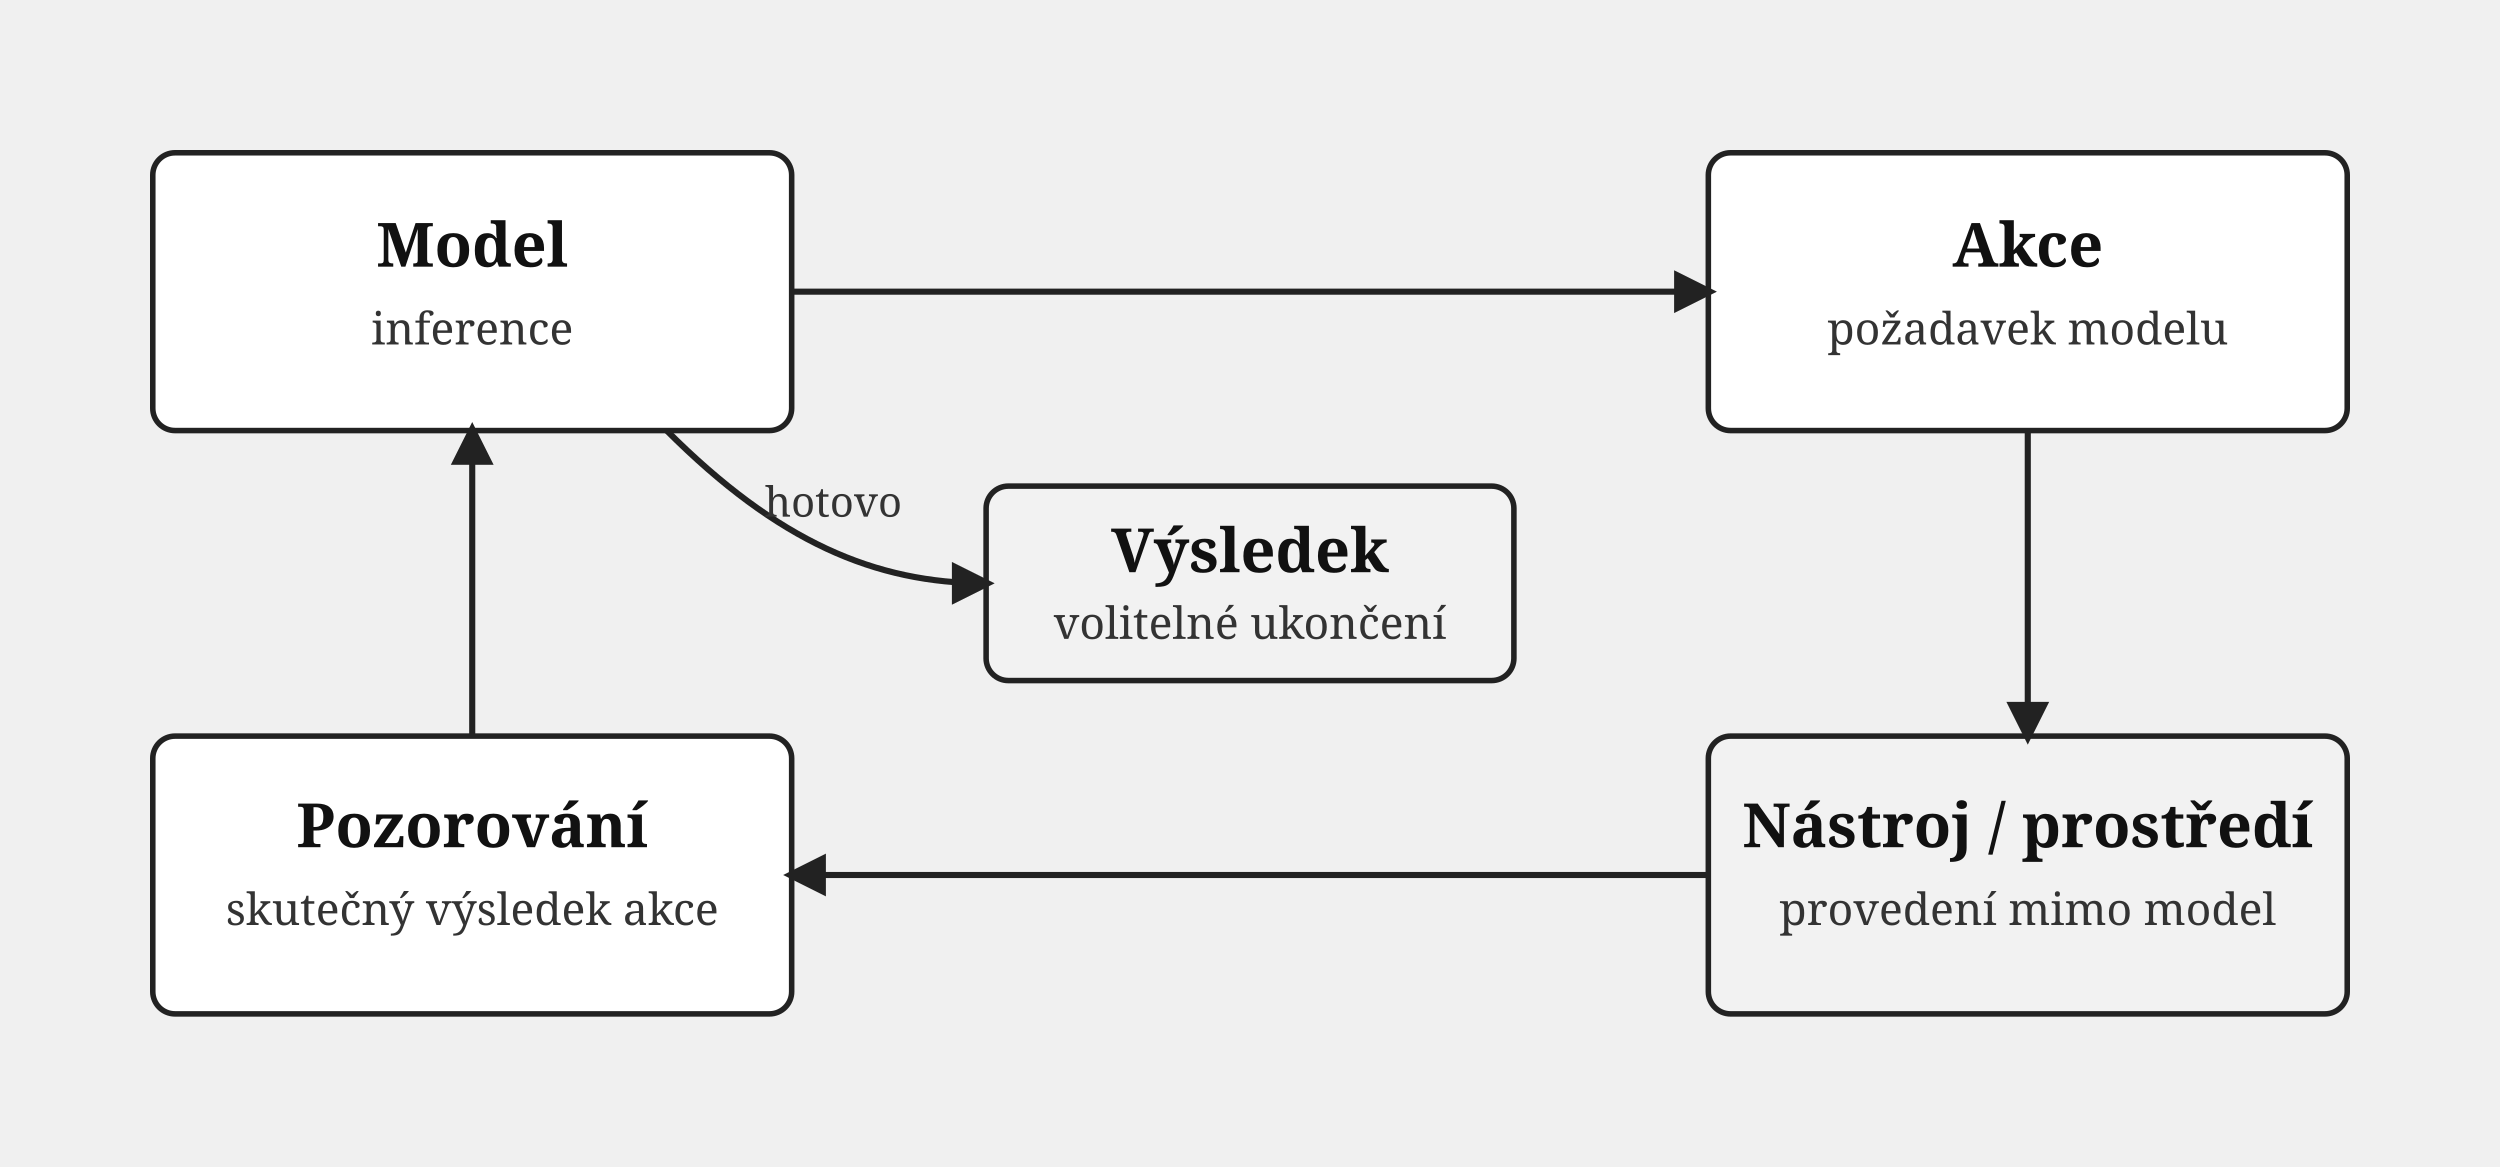
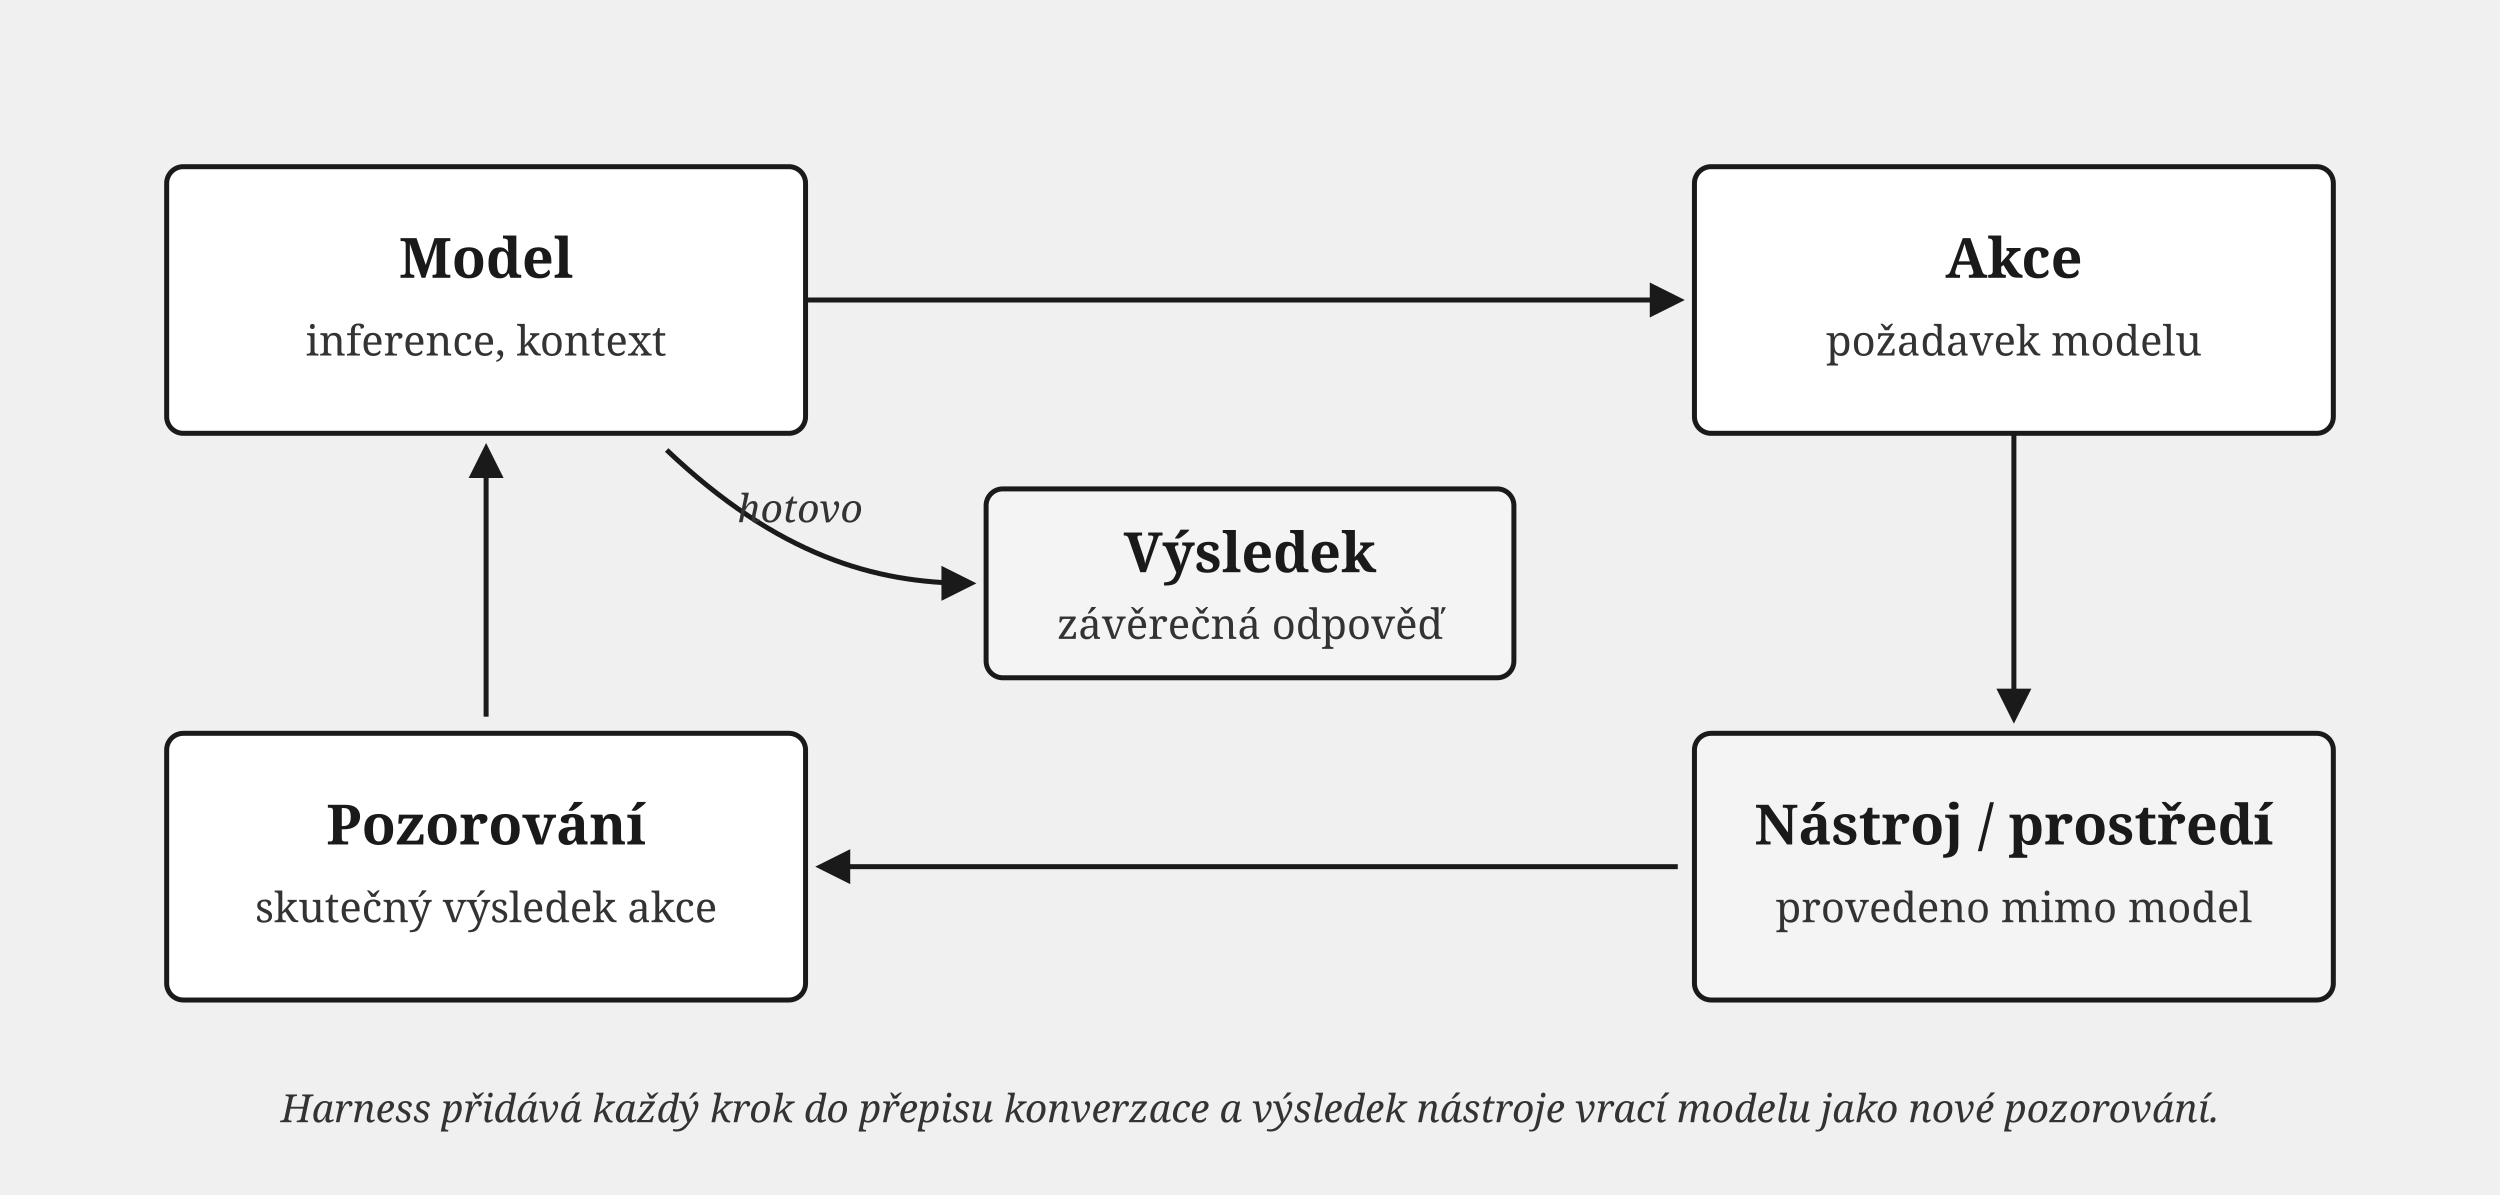
- <svg xmlns="http://www.w3.org/2000/svg" viewBox="0 0 900 420" width="900" height="420">
+ <svg xmlns="http://www.w3.org/2000/svg" viewBox="0 0 900 430" role="img" aria-labelledby="t d">
  <defs>
-     <marker id="arrow" viewBox="0 0 10 10" refX="8" refY="5" markerWidth="7" markerHeight="7" orient="auto">
-       <path d="M 0 0 L 10 5 L 0 10 z" fill="#222" />
+     <marker id="a" viewBox="0 0 10 10" refX="8" refY="5" markerWidth="7" markerHeight="7" orient="auto">
+       <path d="M0 0L10 5L0 10Z" fill="#1a1a1a" />
    </marker>
  </defs>
  <style>
-     .box { fill: #fff; stroke: #222; stroke-width: 2; }
-     .soft { fill: #f2f2f2; stroke: #222; stroke-width: 2; }
-     .label { font-family: Caladea, serif; font-size: 22px; font-weight: 700; fill: #111; }
-     .sub { font-family: Caladea, serif; font-size: 16px; fill: #333; }
-     .edge { fill: none; stroke: #222; stroke-width: 2.2; marker-end: url(#arrow); }
-     .edge-label { font-family: Caladea, serif; font-size: 15px; fill: #333; }
+     .box{fill:#fff;stroke:#1a1a1a;stroke-width:1.8}
+     .soft{fill:#f4f4f4;stroke:#1a1a1a;stroke-width:1.8}
+     .label{font:700 20px Caladea,serif;fill:#1a1a1a}
+     .sub{font:15px Caladea,serif;fill:#333}
+     .edge{fill:none;stroke:#1a1a1a;stroke-width:1.8;marker-end:url(#a)}
+     .edgelab{font:italic 14px Caladea,serif;fill:#333}
  </style>
-   <rect x="55" y="55" width="230" height="100" rx="8" class="box" />
-   <text x="170" y="96" text-anchor="middle" class="label">Model</text>
-   <text x="170" y="124" text-anchor="middle" class="sub">inference</text>
-   <rect x="615" y="55" width="230" height="100" rx="8" class="box" />
-   <text x="730" y="96" text-anchor="middle" class="label">Akce</text>
-   <text x="730" y="124" text-anchor="middle" class="sub">požadavek modelu</text>
-   <rect x="615" y="265" width="230" height="100" rx="8" class="soft" />
-   <text x="730" y="305" text-anchor="middle" class="label">Nástroj / prostředí</text>
-   <text x="730" y="333" text-anchor="middle" class="sub">provedení mimo model</text>
-   <rect x="55" y="265" width="230" height="100" rx="8" class="box" />
-   <text x="170" y="305" text-anchor="middle" class="label">Pozorování</text>
-   <text x="170" y="333" text-anchor="middle" class="sub">skutečný výsledek akce</text>
-   <path d="M 285 105 L 615 105" class="edge" />
-   <path d="M 730 155 L 730 265" class="edge" />
-   <path d="M 615 315 L 285 315" class="edge" />
-   <path d="M 170 265 L 170 155" class="edge" />
-   <rect x="355" y="175" width="190" height="70" rx="8" class="soft" />
+   <rect x="60" y="60" width="230" height="96" rx="6" class="box" />
+   <text x="175" y="100" text-anchor="middle" class="label">Model</text>
+   <text x="175" y="128" text-anchor="middle" class="sub">inference, kontext</text>
+   <rect x="610" y="60" width="230" height="96" rx="6" class="box" />
+   <text x="725" y="100" text-anchor="middle" class="label">Akce</text>
+   <text x="725" y="128" text-anchor="middle" class="sub">požadavek modelu</text>
+   <rect x="610" y="264" width="230" height="96" rx="6" class="soft" />
+   <text x="725" y="304" text-anchor="middle" class="label">Nástroj / prostředí</text>
+   <text x="725" y="332" text-anchor="middle" class="sub">provedeno mimo model</text>
+   <rect x="60" y="264" width="230" height="96" rx="6" class="box" />
+   <text x="175" y="304" text-anchor="middle" class="label">Pozorování</text>
+   <text x="175" y="332" text-anchor="middle" class="sub">skutečný výsledek akce</text>
+   <path d="M290 108H604" class="edge" />
+   <path d="M725 156V258" class="edge" />
+   <path d="M604 312H296" class="edge" />
+   <path d="M175 258V162" class="edge" />
+   <rect x="355" y="176" width="190" height="68" rx="6" class="soft" />
  <text x="450" y="206" text-anchor="middle" class="label">Výsledek</text>
-   <text x="450" y="230" text-anchor="middle" class="sub">volitelné ukončení</text>
-   <path d="M 240 155 C 280 195, 315 210, 355 210" class="edge" />
-   <text x="300" y="186" text-anchor="middle" class="edge-label">hotovo</text>
+   <text x="450" y="230" text-anchor="middle" class="sub">závěrečná odpověď</text>
+   <path d="M240 162C280 200,315 210,349 210" class="edge" />
+   <text x="288" y="188" text-anchor="middle" class="edgelab">hotovo</text>
+   <text x="450" y="404" text-anchor="middle" class="edgelab">Harness přidává každý krok do přepisu konverzace a výsledek nástroje vrací modelu jako nové pozorování.</text>
</svg>
